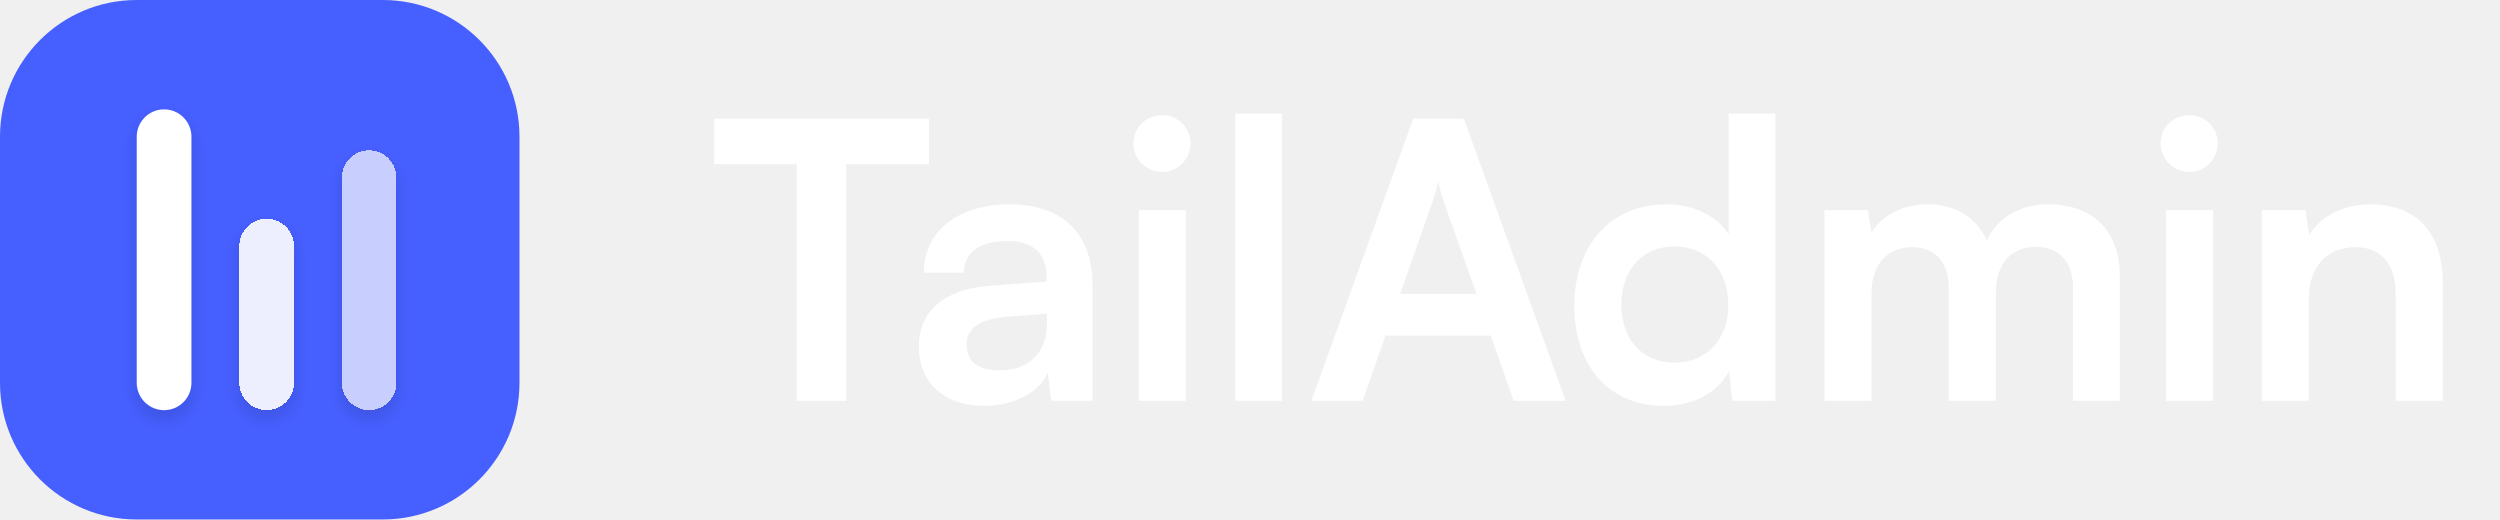
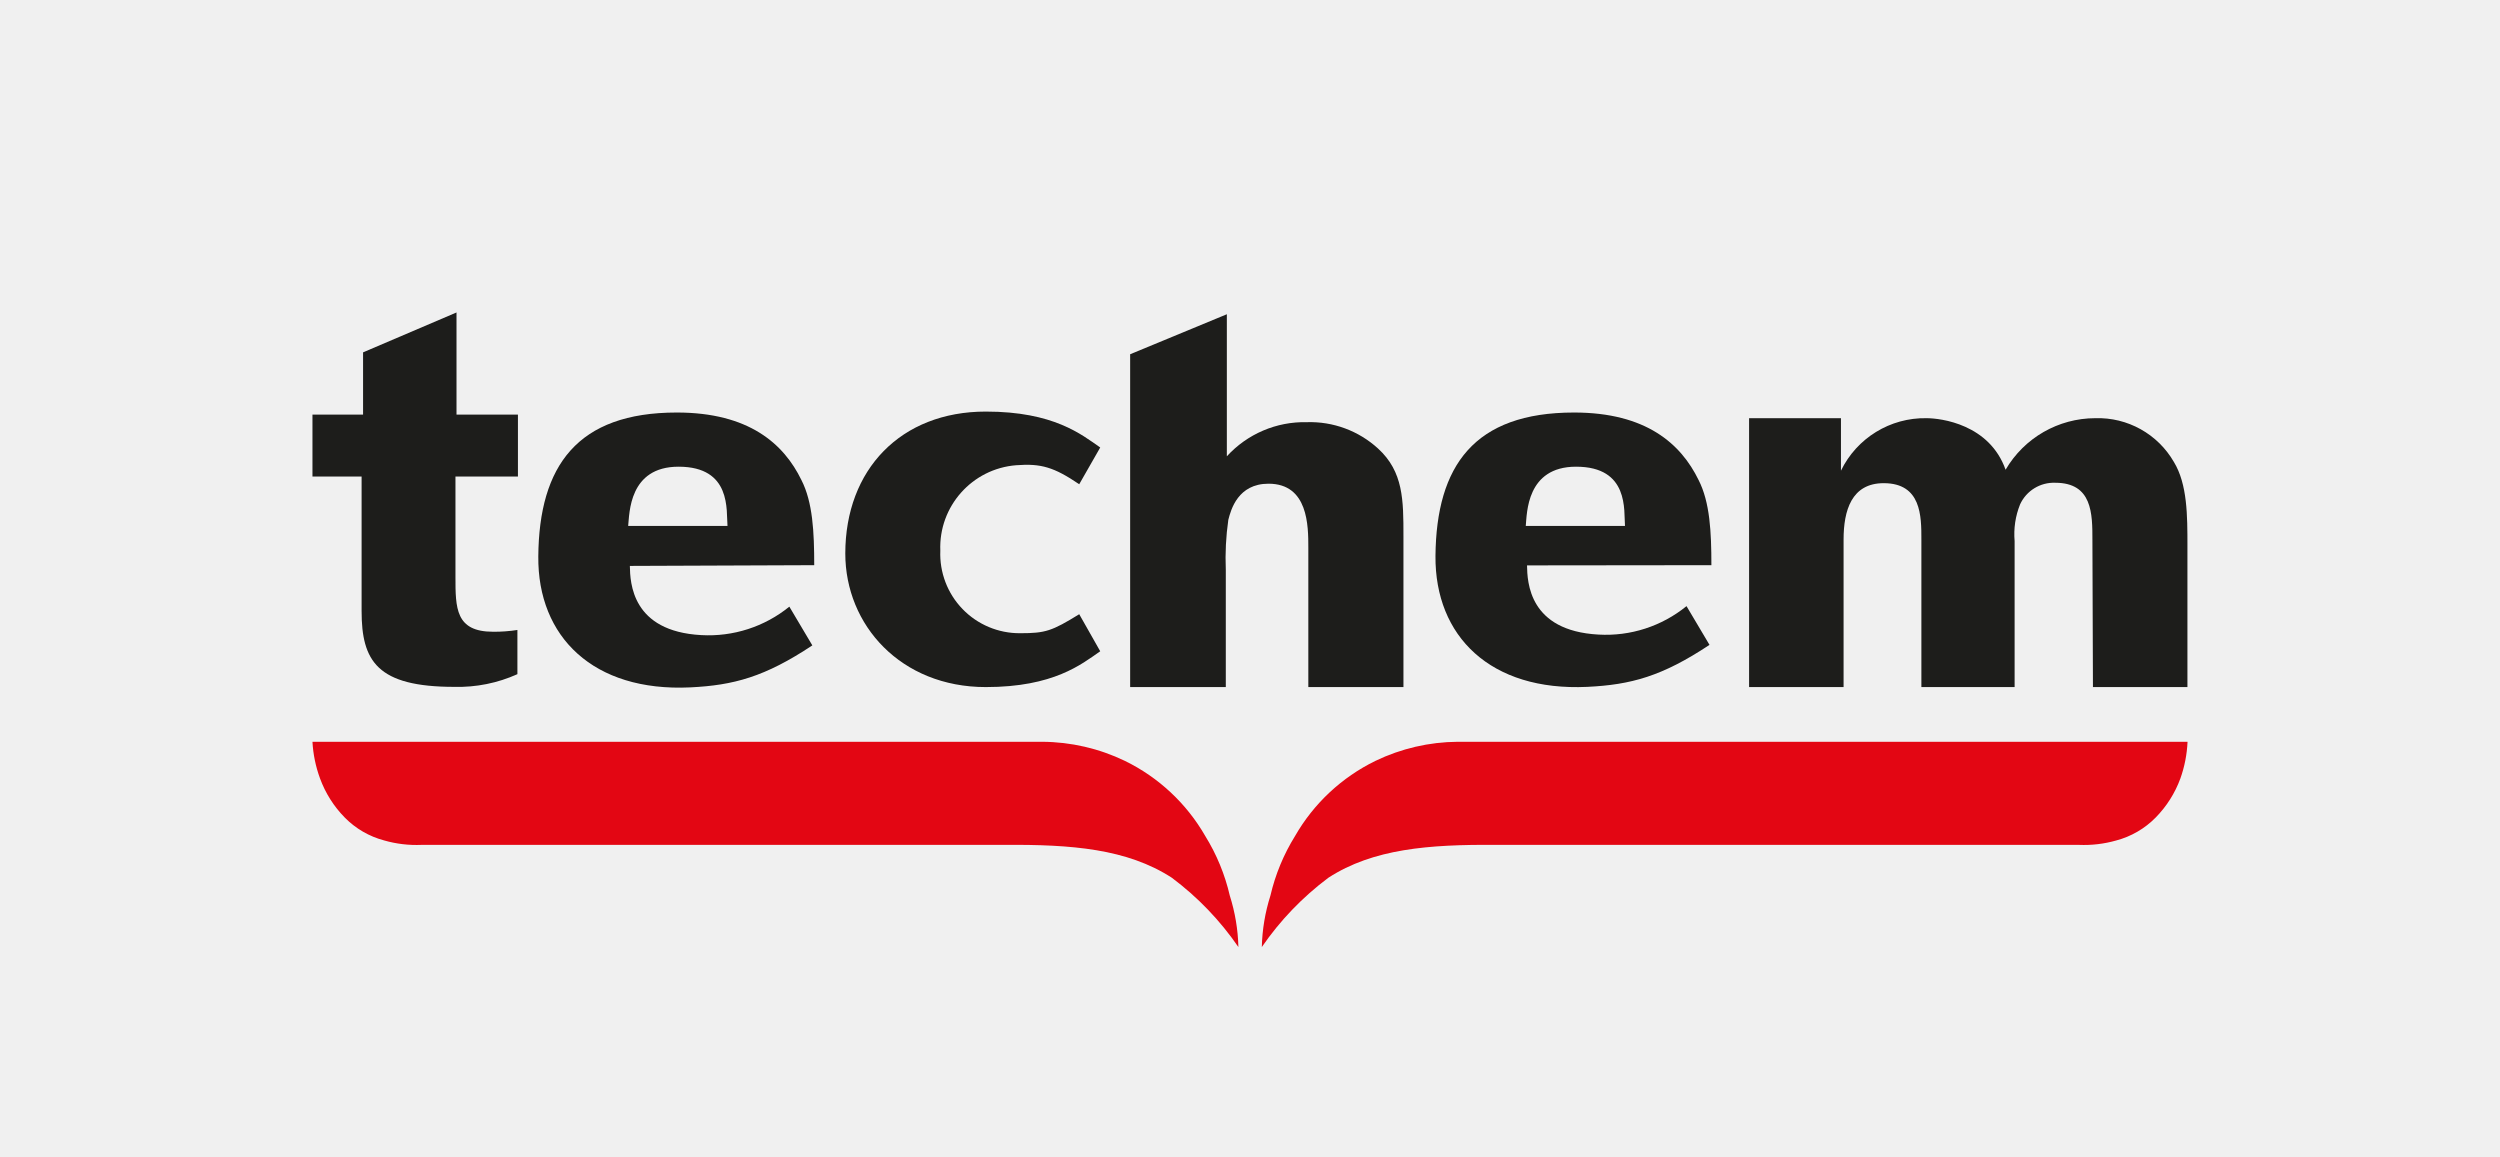
- <svg xmlns="http://www.w3.org/2000/svg" width="154" height="32" viewBox="0 0 154 32" fill="none">
-   <path d="M0 8.421C0 3.77 3.77 0 8.421 0H23.579C28.23 0 32 3.77 32 8.421V23.579C32 28.23 28.23 32 23.579 32H8.421C3.77 32 0 28.23 0 23.579V8.421Z" fill="#465FFF" />
-   <g filter="url(#filter0_d_1608_324)">
-     <path d="M8.424 8.422C8.424 7.491 9.178 6.737 10.108 6.737C11.038 6.737 11.792 7.491 11.792 8.422V23.579C11.792 24.51 11.038 25.264 10.108 25.264C9.178 25.264 8.424 24.51 8.424 23.579V8.422Z" fill="white" />
-   </g>
-   <g filter="url(#filter1_d_1608_324)">
-     <path d="M14.742 15.157C14.742 14.227 15.496 13.473 16.426 13.473C17.357 13.473 18.111 14.227 18.111 15.157V23.578C18.111 24.508 17.357 25.262 16.426 25.262C15.496 25.262 14.742 24.508 14.742 23.578V15.157Z" fill="white" fill-opacity="0.9" shape-rendering="crispEdges" />
-   </g>
-   <g filter="url(#filter2_d_1608_324)">
-     <path d="M21.055 10.946C21.055 10.016 21.809 9.262 22.739 9.262C23.669 9.262 24.423 10.016 24.423 10.946V23.578C24.423 24.508 23.669 25.262 22.739 25.262C21.809 25.262 21.055 24.508 21.055 23.578V10.946Z" fill="white" fill-opacity="0.7" shape-rendering="crispEdges" />
-   </g>
-   <path d="M44 10.115H49.089V24.691H52.132V10.115H57.221V7.309H44V10.115Z" fill="white" />
-   <path d="M60.617 25C62.448 25 64.042 24.168 64.541 22.955L64.755 24.691H67.299V17.558C67.299 14.3 65.349 12.588 62.187 12.588C59.001 12.588 56.908 14.252 56.908 16.797H59.381C59.381 15.56 60.332 14.847 62.044 14.847C63.518 14.847 64.47 15.489 64.47 17.082V17.343L60.95 17.605C58.168 17.819 56.599 19.174 56.599 21.338C56.599 23.549 58.121 25 60.617 25ZM61.569 22.812C60.261 22.812 59.547 22.289 59.547 21.219C59.547 20.268 60.237 19.674 62.044 19.507L64.493 19.317V19.935C64.493 21.742 63.352 22.812 61.569 22.812Z" fill="white" />
-   <path d="M71.6 10.591C72.551 10.591 73.335 9.806 73.335 8.831C73.335 7.856 72.551 7.095 71.6 7.095C70.601 7.095 69.816 7.856 69.816 8.831C69.816 9.806 70.601 10.591 71.6 10.591ZM70.149 24.691H73.05V12.944H70.149V24.691Z" fill="white" />
-   <path d="M78.972 24.691V7H76.095V24.691H78.972Z" fill="white" />
-   <path d="M83.941 24.691L85.344 20.672H91.835L93.238 24.691H96.448L90.171 7.309H87.056L80.778 24.691H83.941ZM88.221 12.493C88.387 12.017 88.53 11.494 88.601 11.161C88.649 11.518 88.815 12.041 88.958 12.493L90.955 18.104H86.247L88.221 12.493Z" fill="white" />
-   <path d="M102.493 25C104.276 25 105.798 24.215 106.511 22.86L106.701 24.691H109.364V7H106.487V14.443C105.75 13.277 104.3 12.588 102.659 12.588C99.116 12.588 96.976 15.203 96.976 18.865C96.976 22.503 99.092 25 102.493 25ZM103.135 22.337C101.113 22.337 99.877 20.863 99.877 18.77C99.877 16.678 101.113 15.18 103.135 15.18C105.156 15.18 106.464 16.654 106.464 18.77C106.464 20.886 105.156 22.337 103.135 22.337Z" fill="white" />
-   <path d="M115.289 24.691V18.033C115.289 16.131 116.406 15.227 117.785 15.227C119.164 15.227 120.044 16.107 120.044 17.748V24.691H122.945V18.033C122.945 16.107 124.015 15.203 125.418 15.203C126.797 15.203 127.701 16.083 127.701 17.771V24.691H130.578V17.011C130.578 14.3 129.008 12.588 126.155 12.588C124.372 12.588 122.993 13.468 122.398 14.823C121.78 13.468 120.543 12.588 118.76 12.588C117.072 12.588 115.883 13.349 115.289 14.324L115.051 12.944H112.388V24.691H115.289Z" fill="white" />
-   <path d="M134.876 10.591C135.827 10.591 136.612 9.806 136.612 8.831C136.612 7.856 135.827 7.095 134.876 7.095C133.877 7.095 133.093 7.856 133.093 8.831C133.093 9.806 133.877 10.591 134.876 10.591ZM133.426 24.691H136.327V12.944H133.426V24.691Z" fill="white" />
-   <path d="M142.225 24.691V18.366C142.225 16.464 143.318 15.227 145.102 15.227C146.6 15.227 147.575 16.178 147.575 18.152V24.691H150.476V17.462C150.476 14.419 148.954 12.588 146.005 12.588C144.412 12.588 142.985 13.277 142.248 14.466L142.011 12.944H139.324V24.691H142.225Z" fill="white" />
+ <svg xmlns="http://www.w3.org/2000/svg" id="Ebene_1" data-name="Ebene 1" viewBox="0 0 238.11 110.19">
  <defs>
-     <filter id="filter0_d_1608_324" x="7.424" y="6.237" width="5.368" height="20.526" filterUnits="userSpaceOnUse" color-interpolation-filters="sRGB">
-       <feFlood flood-opacity="0" result="BackgroundImageFix" />
-       <feColorMatrix in="SourceAlpha" type="matrix" values="0 0 0 0 0 0 0 0 0 0 0 0 0 0 0 0 0 0 127 0" result="hardAlpha" />
-       <feOffset dy="0.5" />
-       <feGaussianBlur stdDeviation="0.5" />
-       <feComposite in2="hardAlpha" operator="out" />
-       <feColorMatrix type="matrix" values="0 0 0 0 0 0 0 0 0 0 0 0 0 0 0 0 0 0 0.12 0" />
-       <feBlend mode="normal" in2="BackgroundImageFix" result="effect1_dropShadow_1608_324" />
-       <feBlend mode="normal" in="SourceGraphic" in2="effect1_dropShadow_1608_324" result="shape" />
-     </filter>
-     <filter id="filter1_d_1608_324" x="13.742" y="12.973" width="5.368" height="13.79" filterUnits="userSpaceOnUse" color-interpolation-filters="sRGB">
-       <feFlood flood-opacity="0" result="BackgroundImageFix" />
-       <feColorMatrix in="SourceAlpha" type="matrix" values="0 0 0 0 0 0 0 0 0 0 0 0 0 0 0 0 0 0 127 0" result="hardAlpha" />
-       <feOffset dy="0.5" />
-       <feGaussianBlur stdDeviation="0.5" />
-       <feComposite in2="hardAlpha" operator="out" />
-       <feColorMatrix type="matrix" values="0 0 0 0 0 0 0 0 0 0 0 0 0 0 0 0 0 0 0.12 0" />
-       <feBlend mode="normal" in2="BackgroundImageFix" result="effect1_dropShadow_1608_324" />
-       <feBlend mode="normal" in="SourceGraphic" in2="effect1_dropShadow_1608_324" result="shape" />
-     </filter>
-     <filter id="filter2_d_1608_324" x="20.055" y="8.762" width="5.368" height="18" filterUnits="userSpaceOnUse" color-interpolation-filters="sRGB">
-       <feFlood flood-opacity="0" result="BackgroundImageFix" />
-       <feColorMatrix in="SourceAlpha" type="matrix" values="0 0 0 0 0 0 0 0 0 0 0 0 0 0 0 0 0 0 127 0" result="hardAlpha" />
-       <feOffset dy="0.5" />
-       <feGaussianBlur stdDeviation="0.5" />
-       <feComposite in2="hardAlpha" operator="out" />
-       <feColorMatrix type="matrix" values="0 0 0 0 0 0 0 0 0 0 0 0 0 0 0 0 0 0 0.12 0" />
-       <feBlend mode="normal" in2="BackgroundImageFix" result="effect1_dropShadow_1608_324" />
-       <feBlend mode="normal" in="SourceGraphic" in2="effect1_dropShadow_1608_324" result="shape" />
-     </filter>
+     <style>.cls-1{fill:none;}.cls-2{fill:#e30613;}.cls-3{fill:#1d1d1b;}</style>
  </defs>
+   <rect class="cls-1" width="238.11" height="110.19" />
+   <path class="cls-2" d="M29.76,70.65H99.27a18.36,18.36,0,0,1,7.87,1.82,17.85,17.85,0,0,1,7.65,7.15,18.85,18.85,0,0,1,2.34,5.68,17.64,17.64,0,0,1,.82,4.9,28.15,28.15,0,0,0-6.34-6.6c-4.26-2.76-9.57-3.18-15.94-3.13H40.15a11.18,11.18,0,0,1-3.55-.42,8.2,8.2,0,0,1-3.76-2.18,10.41,10.41,0,0,1-2.36-3.73A12,12,0,0,1,29.76,70.65Z" />
+   <path class="cls-2" d="M208.35,70.65H138.84A18.36,18.36,0,0,0,131,72.47a17.85,17.85,0,0,0-7.65,7.15A18.85,18.85,0,0,0,121,85.3a17.64,17.64,0,0,0-.82,4.9,28.15,28.15,0,0,1,6.34-6.6c4.26-2.76,9.57-3.18,15.94-3.13H198a11.25,11.25,0,0,0,3.56-.42,8.22,8.22,0,0,0,3.75-2.18,10.41,10.41,0,0,0,2.36-3.73A12,12,0,0,0,208.35,70.65Z" />
+   <path class="cls-3" d="M69.29,50.09H59.83c.13-1.19.06-5.64,4.8-5.64,5.08,0,4.53,4.21,4.66,5.64m8.26,3.74c0-3.16-.14-6-1.22-8.11-1.68-3.45-5-6.43-11.87-6.43C55,39.29,51.34,44.35,51.27,53c-.07,7.66,5.24,12.9,14.46,12.47,4.15-.2,7.12-1,11.64-4l-2.19-3.69a12.21,12.21,0,0,1-8.39,2.71c-6.63-.36-6.77-5-6.8-6.59Z" />
+   <path class="cls-3" d="M154.77,50.09h-9.45c.12-1.19.05-5.64,4.79-5.64,5.09,0,4.54,4.21,4.66,5.64M163,53.83c0-3.16-.14-6-1.22-8.11-1.68-3.45-5-6.43-11.86-6.43-9.51,0-13.12,5.06-13.2,13.66-.06,7.66,5.24,12.9,14.46,12.47,4.15-.2,7.12-1,11.64-4l-2.19-3.69a12.16,12.16,0,0,1-8.38,2.71c-6.64-.36-6.78-5-6.81-6.59Z" />
+   <path class="cls-3" d="M49.33,39.49v5.9H43.38v9.53c0,3,0,5.25,3.59,5.25A14.14,14.14,0,0,0,49.28,60v4.21a13.77,13.77,0,0,1-6,1.21c-7.37,0-8.84-2.46-8.84-7.23V45.39H29.76v-5.9h4.82V33.56l8.9-3.8v9.73Z" />
+   <path class="cls-3" d="M107.64,33.74l9.21-3.81V43.46a10,10,0,0,1,7.61-3.25,9.59,9.59,0,0,1,6.79,2.51c2.42,2.21,2.42,4.92,2.42,8.36V65.44h-9.06V52.16c0-2.06,0-6.09-3.79-6.09-2.9,0-3.58,2.45-3.83,3.44a26,26,0,0,0-.24,4.77V65.44h-9.11Z" />
+   <path class="cls-3" d="M166.55,39.83h8.79l0,5a8.88,8.88,0,0,1,8.15-5c1.38,0,6,.58,7.53,4.91a9.9,9.9,0,0,1,8.54-4.91A8.34,8.34,0,0,1,207.05,44c1.29,2.12,1.29,5.12,1.29,8V65.44h-9l-.05-14c0-2.51,0-5.46-3.54-5.46a3.54,3.54,0,0,0-3.35,2.06,7.6,7.6,0,0,0-.52,3.49V65.44H183V51.38c0-2.22,0-5.36-3.59-5.36-3.06,0-3.82,2.6-3.82,5.36V65.44h-9s0-24.88,0-25.61" />
+   <path class="cls-3" d="M97.15,60.31a7.55,7.55,0,0,1-7.59-7.86,7.85,7.85,0,0,1,7.23-8.14c2.36-.18,3.59.18,6,1.81l2-3.5c-1.78-1.23-4.42-3.42-10.9-3.42-8.09,0-13.38,5.52-13.38,13.52,0,6.82,5.29,12.72,13.38,12.72,6.48,0,9.12-2.18,10.9-3.41l-2-3.53c-2.61,1.61-3.23,1.81-5.6,1.81" />
</svg>
